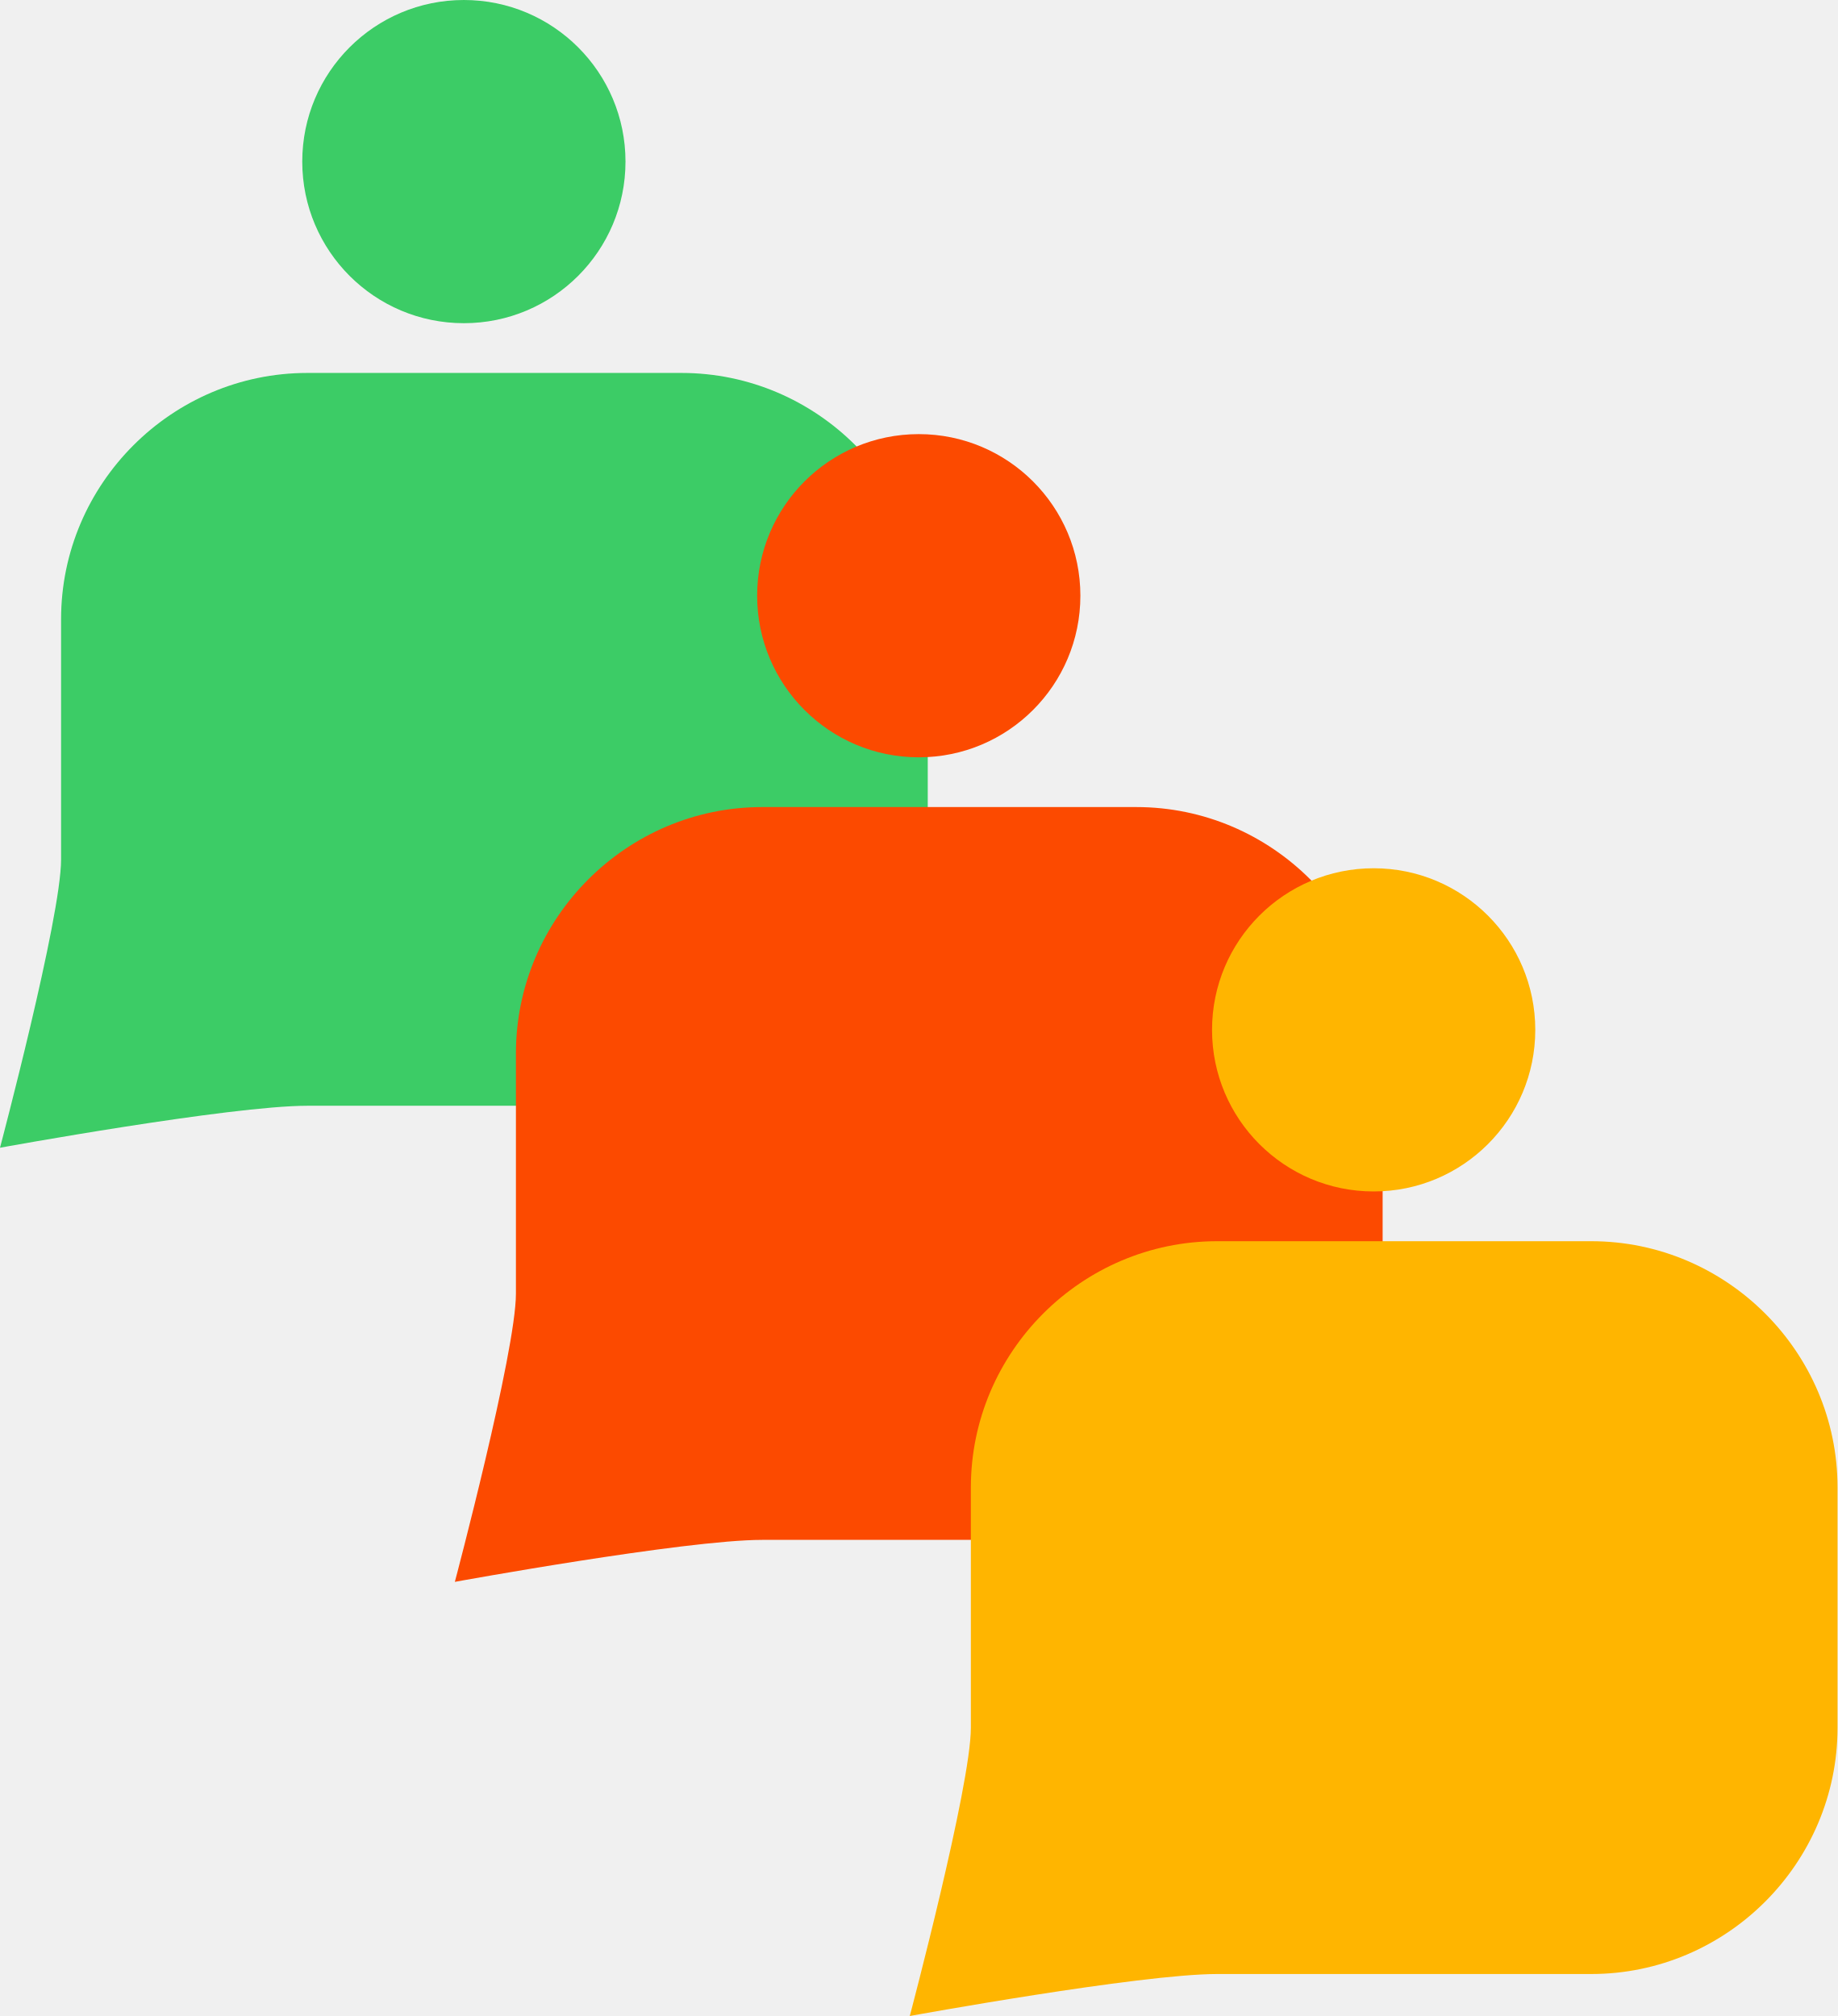
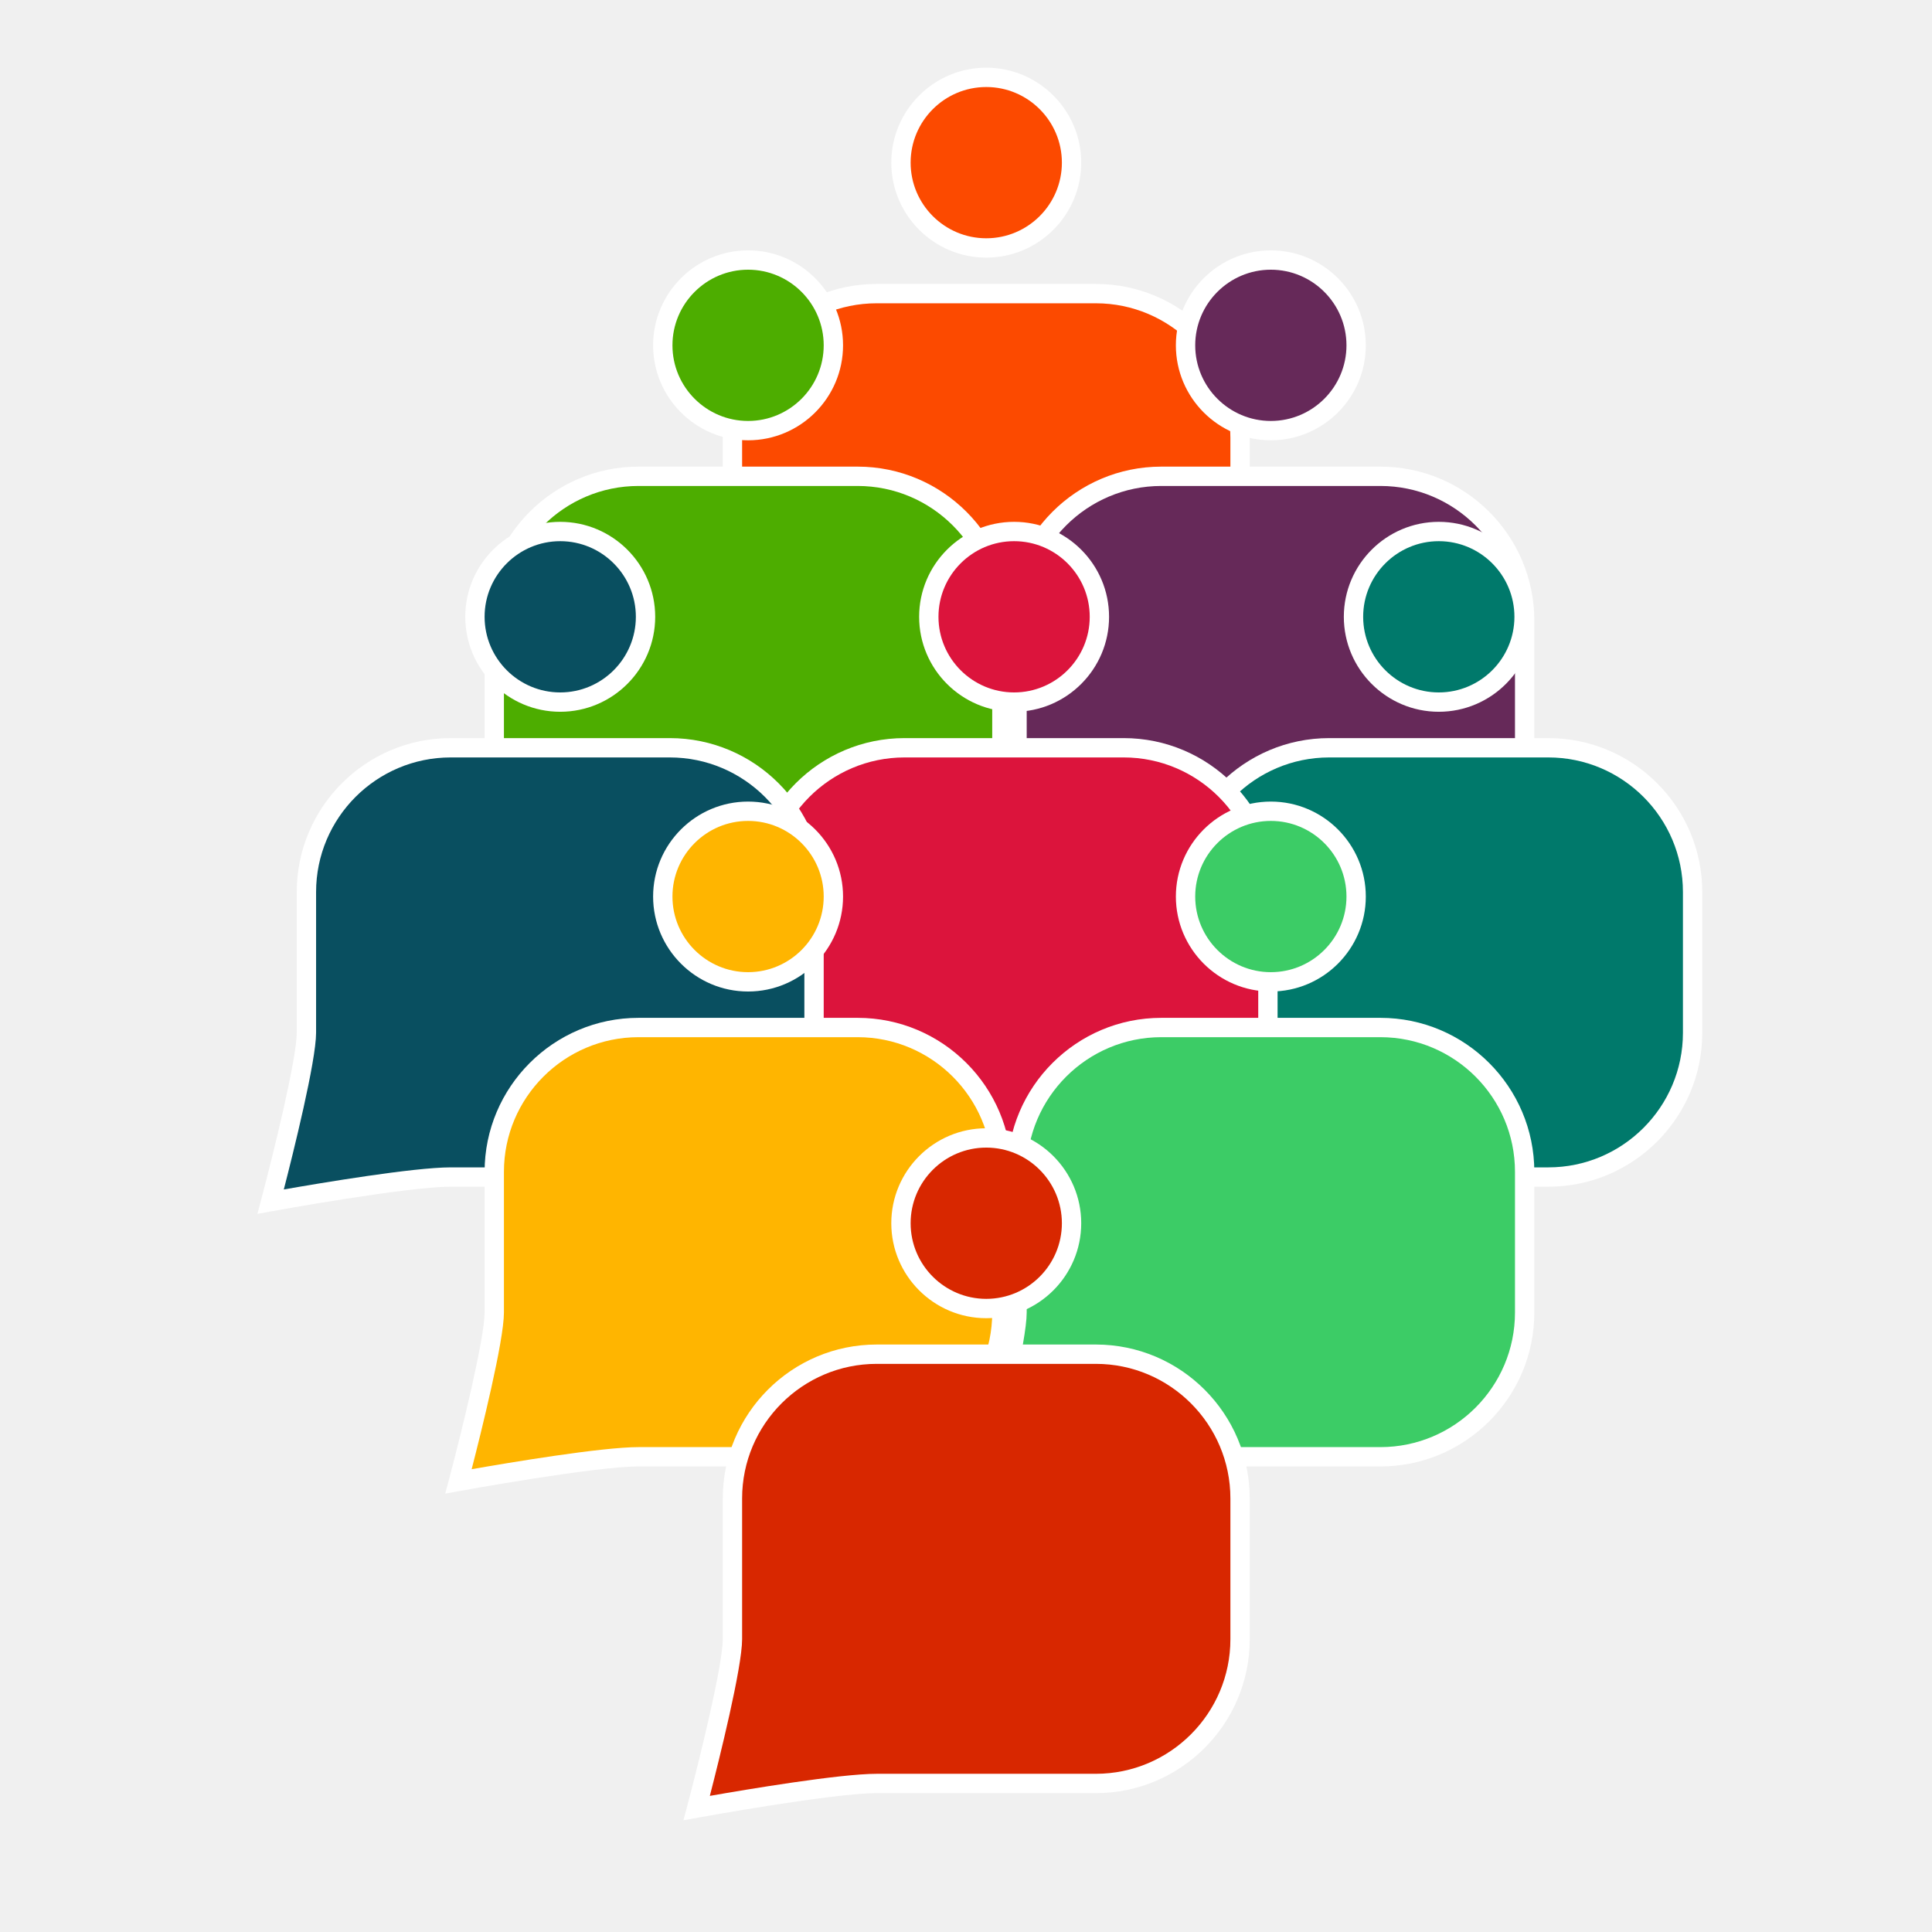
- <svg xmlns="http://www.w3.org/2000/svg" id="Livello_5" data-name="Livello 5" viewBox="0 0 1064.67 1168.21">
-   <defs>
-     <style>.cls-1{fill:#3ccc66;}.cls-2{fill:#fc4a00;}.cls-3{fill:#ffb500;}</style>
-   </defs>
-   <g id="gnammy">
-     <circle class="cls-1" cx="268.77" cy="93.64" r="93.64" />
-     <path class="cls-1" d="M575.21,775.31H358.46c-44.8,0-178.09,24.33-178.09,24.33s35.39-133.35,35.39-167V493.37c0-78.49,64.22-142.7,142.7-142.7H575.21c78.49,0,142.7,64.22,142.7,142.7V632.61C717.91,711.09,653.7,775.31,575.21,775.31Z" transform="translate(-180.37 -134.56)" />
+ <svg xmlns="http://www.w3.org/2000/svg" xmlns:xlink="http://www.w3.org/1999/xlink" version="1.1" id="Layer_1" x="0px" y="0px" width="1417.32px" height="1417.32px" viewBox="0 0 1417.32 1417.32" enable-background="new 0 0 1417.32 1417.32" xml:space="preserve">
+   <g>
+     <defs>
+       <rect id="SVGID_1_" y="-0.003" width="1417.323" height="1417.323" />
+     </defs>
+     <clipPath id="SVGID_2_">
+       <use xlink:href="#SVGID_1_" overflow="visible" />
+     </clipPath>
  </g>
-   <g id="gnammy-2" data-name="gnammy">
-     <circle class="cls-2" cx="532.33" cy="345.2" r="93.64" />
-     <path class="cls-2" d="M838.77,1026.87H622c-44.8,0-178.09,24.33-178.09,24.33s35.39-133.35,35.39-167V744.93c0-78.49,64.22-142.7,142.7-142.7H838.77c78.49,0,142.7,64.22,142.7,142.7V884.17C981.48,962.66,917.26,1026.87,838.77,1026.87Z" transform="translate(-180.37 -134.56)" />
+   <g>
+     <defs>
+       <rect id="SVGID_3_" y="-0.003" width="1417.323" height="1417.323" />
+     </defs>
+     <clipPath id="SVGID_4_">
+       <use xlink:href="#SVGID_3_" overflow="visible" />
+     </clipPath>
  </g>
-   <g id="gnammy-3" data-name="gnammy">
-     <circle class="cls-3" cx="795.9" cy="596.77" r="93.64" />
-     <path class="cls-3" d="M1102.34,1278.44H885.59c-44.8,0-178.09,24.33-178.09,24.33s35.39-133.35,35.39-167V996.5c0-78.49,64.22-142.7,142.7-142.7h216.75c78.49,0,142.7,64.22,142.7,142.7v139.24C1245,1214.22,1180.82,1278.44,1102.34,1278.44Z" transform="translate(-180.37 -134.56)" />
+   <g>
+     <defs>
+       <rect id="SVGID_5_" y="-0.003" width="1417.323" height="1417.323" />
+     </defs>
+     <clipPath id="SVGID_6_">
+       <use xlink:href="#SVGID_5_" overflow="visible" />
+     </clipPath>
+     <path clip-path="url(#SVGID_6_)" fill="#FFFFFF" d="M723.521,188.988c-38.415,0-69.667-31.252-69.667-69.667   s31.252-69.667,69.667-69.667c38.414,0,69.667,31.252,69.667,69.667S761.936,188.988,723.521,188.988" />
+     <path clip-path="url(#SVGID_6_)" fill="#FC4A00" d="M723.521,63.839c-30.593,0-55.481,24.889-55.481,55.481   c0,30.593,24.888,55.482,55.481,55.482s55.48-24.889,55.48-55.482C779.002,88.729,754.114,63.839,723.521,63.839" />
+     <path clip-path="url(#SVGID_6_)" fill="#FFFFFF" d="M501.358,557.339l2.866-10.804c8.995-33.896,26.007-103.026,26.007-122.05   V321.226c0-62.264,50.656-112.921,112.92-112.921h160.737c62.265,0,112.922,50.657,112.922,112.921v103.259   c0,62.264-50.657,112.919-112.922,112.919H643.151c-32.202,0-129.816,17.747-130.798,17.928L501.358,557.339z" />
+     <path clip-path="url(#SVGID_6_)" fill="#FC4A00" d="M643.151,222.49c-54.443,0-98.735,44.293-98.735,98.736v103.258   c0,20.855-16.84,88.38-23.68,114.944c26.844-4.709,95.207-16.21,122.415-16.21h160.736c54.443,0,98.736-44.293,98.736-98.734   V321.226c0-54.443-44.293-98.736-98.736-98.736H643.151z" />
+     <path clip-path="url(#SVGID_6_)" fill="#FFFFFF" d="M548.793,323.002c-38.415,0-69.667-31.252-69.667-69.667   s31.252-69.667,69.667-69.667c38.413,0,69.666,31.252,69.666,69.667S587.207,323.002,548.793,323.002" />
+     <path clip-path="url(#SVGID_6_)" fill="#4DAD00" d="M548.793,197.854c-30.593,0-55.482,24.889-55.482,55.481   c0,30.593,24.889,55.482,55.482,55.482c30.592,0,55.48-24.889,55.48-55.482C604.273,222.743,579.386,197.854,548.793,197.854" />
+     <path clip-path="url(#SVGID_6_)" fill="#FFFFFF" d="M326.629,691.353l2.866-10.804c8.995-33.896,26.007-103.026,26.007-122.05   V455.24c0-62.264,50.657-112.921,112.921-112.921H629.16c62.264,0,112.921,50.657,112.921,112.921v103.259   c0,62.264-50.657,112.919-112.921,112.919H468.423c-32.203,0-129.816,17.747-130.798,17.928L326.629,691.353z" />
+     <path clip-path="url(#SVGID_6_)" fill="#4DAD00" d="M468.423,356.504c-54.443,0-98.735,44.293-98.735,98.736v103.258   c0,20.855-16.84,88.38-23.68,114.944c26.844-4.709,95.207-16.21,122.415-16.21H629.16c54.443,0,98.735-44.293,98.735-98.734V455.24   c0-54.443-44.292-98.736-98.735-98.736H468.423z" />
+     <path clip-path="url(#SVGID_6_)" fill="#FFFFFF" d="M932.293,323.002c-38.415,0-69.667-31.252-69.667-69.667   s31.252-69.667,69.667-69.667c38.413,0,69.666,31.252,69.666,69.667S970.706,323.002,932.293,323.002" />
+     <path clip-path="url(#SVGID_6_)" fill="#662959" d="M932.293,197.854c-30.593,0-55.48,24.889-55.48,55.481   c0,30.593,24.888,55.482,55.48,55.482c30.592,0,55.48-24.889,55.48-55.482C987.773,222.743,962.885,197.854,932.293,197.854" />
+     <path clip-path="url(#SVGID_6_)" fill="#FFFFFF" d="M710.129,691.353l2.866-10.804c8.995-33.896,26.007-103.026,26.007-122.05   V455.24c0-62.264,50.656-112.921,112.921-112.921h160.736c62.265,0,112.921,50.657,112.921,112.921v103.259   c0,62.264-50.656,112.919-112.921,112.919H851.923c-32.203,0-129.816,17.747-130.799,17.928L710.129,691.353z" />
+     <path clip-path="url(#SVGID_6_)" fill="#662959" d="M851.923,356.504c-54.443,0-98.735,44.293-98.735,98.736v103.258   c0,20.855-16.84,88.38-23.68,114.944c26.844-4.709,95.207-16.21,122.415-16.21h160.736c54.443,0,98.735-44.293,98.735-98.734   V455.24c0-54.443-44.292-98.736-98.735-98.736H851.923z" />
+     <path clip-path="url(#SVGID_6_)" fill="#FFFFFF" d="M1055.505,522.156c-38.415,0-69.668-31.253-69.668-69.667   c0-38.415,31.253-69.667,69.668-69.667c38.413,0,69.666,31.252,69.666,69.667C1125.171,490.903,1093.918,522.156,1055.505,522.156" />
+     <path clip-path="url(#SVGID_6_)" fill="#00796B" d="M1055.505,397.007c-30.594,0-55.482,24.889-55.482,55.481   c0,30.593,24.889,55.482,55.482,55.482c30.592,0,55.479-24.889,55.479-55.482C1110.984,421.896,1086.097,397.007,1055.505,397.007" />
+     <path clip-path="url(#SVGID_6_)" fill="#FFFFFF" d="M833.34,890.507l2.866-10.805c8.995-33.896,26.007-103.025,26.007-122.05   V654.394c0-62.264,50.657-112.921,112.921-112.921h160.737c62.264,0,112.921,50.657,112.921,112.921v103.259   c0,62.264-50.657,112.919-112.921,112.919H975.134c-32.203,0-129.816,17.747-130.798,17.928L833.34,890.507z" />
+     <path clip-path="url(#SVGID_6_)" fill="#00796B" d="M975.134,555.659c-54.442,0-98.735,44.292-98.735,98.735v103.259   c0,20.854-16.84,88.381-23.679,114.943c26.843-4.709,95.207-16.21,122.414-16.21h160.737c54.442,0,98.735-44.293,98.735-98.733   V654.394c0-54.443-44.293-98.735-98.735-98.735H975.134z" />
+     <path clip-path="url(#SVGID_6_)" fill="#FFFFFF" d="M743.946,522.156c-38.415,0-69.667-31.253-69.667-69.667   c0-38.415,31.252-69.667,69.667-69.667c38.414,0,69.666,31.252,69.666,69.667C813.612,490.903,782.36,522.156,743.946,522.156" />
+     <path clip-path="url(#SVGID_6_)" fill="#DC143C" d="M743.946,397.007c-30.593,0-55.481,24.889-55.481,55.481   c0,30.593,24.888,55.482,55.481,55.482c30.592,0,55.479-24.889,55.479-55.482C799.426,421.896,774.538,397.007,743.946,397.007" />
+     <path clip-path="url(#SVGID_6_)" fill="#FFFFFF" d="M521.782,890.507l2.866-10.805c8.995-33.896,26.007-103.025,26.007-122.05   V654.394c0-62.264,50.657-112.921,112.921-112.921h160.736c62.265,0,112.921,50.657,112.921,112.921v103.259   c0,62.264-50.656,112.919-112.921,112.919H663.576c-32.203,0-129.816,17.747-130.799,17.928L521.782,890.507z" />
+     <path clip-path="url(#SVGID_6_)" fill="#DC143C" d="M663.576,555.659c-54.443,0-98.735,44.292-98.735,98.735v103.259   c0,20.854-16.841,88.381-23.68,114.943c26.844-4.709,95.207-16.21,122.415-16.21h160.736c54.443,0,98.735-44.293,98.735-98.733   V654.394c0-54.443-44.292-98.735-98.735-98.735H663.576z" />
+     <path clip-path="url(#SVGID_6_)" fill="#FFFFFF" d="M410.986,522.156c-38.415,0-69.667-31.253-69.667-69.667   c0-38.415,31.252-69.667,69.667-69.667c38.414,0,69.666,31.252,69.666,69.667C480.652,490.903,449.4,522.156,410.986,522.156" />
+     <path clip-path="url(#SVGID_6_)" fill="#094F60" d="M410.986,397.007c-30.593,0-55.482,24.889-55.482,55.481   c0,30.593,24.889,55.482,55.482,55.482c30.592,0,55.48-24.889,55.48-55.482C466.466,421.896,441.578,397.007,410.986,397.007" />
+     <path clip-path="url(#SVGID_6_)" fill="#FFFFFF" d="M188.822,890.507l2.866-10.805c8.995-33.896,26.007-103.025,26.007-122.05   V654.394c0-62.264,50.656-112.921,112.921-112.921h160.736c62.265,0,112.922,50.657,112.922,112.921v103.259   c0,62.264-50.657,112.919-112.922,112.919H330.616c-32.203,0-129.816,17.747-130.799,17.928L188.822,890.507z" />
+     <path clip-path="url(#SVGID_6_)" fill="#094F60" d="M330.616,555.659c-54.443,0-98.736,44.292-98.736,98.735v103.259   c0,20.854-16.84,88.381-23.679,114.943c26.843-4.709,95.207-16.21,122.415-16.21h160.736c54.443,0,98.736-44.293,98.736-98.733   V654.394c0-54.443-44.293-98.735-98.736-98.735H330.616z" />
+     <path clip-path="url(#SVGID_6_)" fill="#FFFFFF" d="M548.793,727.375c-38.415,0-69.667-31.251-69.667-69.667   c0-38.414,31.252-69.666,69.667-69.666c38.413,0,69.666,31.252,69.666,69.666C618.459,696.123,587.207,727.375,548.793,727.375" />
+     <path clip-path="url(#SVGID_6_)" fill="#FFB500" d="M548.793,602.227c-30.593,0-55.482,24.888-55.482,55.481   c0,30.593,24.889,55.481,55.482,55.481c30.592,0,55.48-24.888,55.48-55.481C604.273,627.115,579.386,602.227,548.793,602.227" />
+     <path clip-path="url(#SVGID_6_)" fill="#FFFFFF" d="M326.629,1095.726l2.866-10.805c8.995-33.895,26.007-103.024,26.007-122.049   V859.614c0-62.266,50.657-112.921,112.921-112.921H629.16c62.264,0,112.921,50.655,112.921,112.921v103.259   c0,62.264-50.657,112.919-112.921,112.919H468.423c-32.203,0-129.816,17.747-130.798,17.927L326.629,1095.726z" />
+     <path clip-path="url(#SVGID_6_)" fill="#FFB500" d="M468.423,760.877c-54.443,0-98.735,44.293-98.735,98.735v103.259   c0,20.855-16.84,88.38-23.68,114.943c26.844-4.708,95.207-16.208,122.415-16.208H629.16c54.443,0,98.735-44.293,98.735-98.735   V859.613c0-54.442-44.292-98.735-98.735-98.735H468.423z" />
+     <path clip-path="url(#SVGID_6_)" fill="#FFFFFF" d="M932.293,727.375c-38.415,0-69.667-31.251-69.667-69.667   c0-38.414,31.252-69.666,69.667-69.666c38.413,0,69.666,31.252,69.666,69.666C1001.959,696.123,970.706,727.375,932.293,727.375" />
+     <path clip-path="url(#SVGID_6_)" fill="#3CCC66" d="M932.293,602.227c-30.593,0-55.48,24.888-55.48,55.481   c0,30.593,24.888,55.481,55.48,55.481c30.592,0,55.48-24.888,55.48-55.481C987.773,627.115,962.885,602.227,932.293,602.227" />
+     <path clip-path="url(#SVGID_6_)" fill="#FFFFFF" d="M710.129,1095.726l2.866-10.805c8.995-33.895,26.007-103.024,26.007-122.049   V859.614c0-62.266,50.656-112.921,112.921-112.921h160.736c62.265,0,112.921,50.655,112.921,112.921v103.259   c0,62.264-50.656,112.919-112.921,112.919H851.923c-32.203,0-129.816,17.747-130.799,17.927L710.129,1095.726z" />
+     <path clip-path="url(#SVGID_6_)" fill="#3CCC66" d="M851.923,760.877c-54.443,0-98.735,44.293-98.735,98.735v103.259   c0,20.855-16.84,88.38-23.68,114.943c26.844-4.708,95.207-16.208,122.415-16.208h160.736c54.443,0,98.735-44.293,98.735-98.735   V859.613c0-54.442-44.292-98.735-98.735-98.735H851.923z" />
+     <path clip-path="url(#SVGID_6_)" fill="#FFFFFF" d="M723.521,967.032c-38.415,0-69.667-31.253-69.667-69.667   s31.252-69.667,69.667-69.667c38.414,0,69.667,31.253,69.667,69.667S761.936,967.032,723.521,967.032" />
+     <path clip-path="url(#SVGID_6_)" fill="#D82700" d="M723.521,841.883c-30.593,0-55.481,24.89-55.481,55.481   c0,30.593,24.888,55.482,55.481,55.482s55.48-24.89,55.48-55.482C779.002,866.773,754.114,841.883,723.521,841.883" />
+     <path clip-path="url(#SVGID_6_)" fill="#FFFFFF" d="M501.358,1335.382l2.866-10.804c8.995-33.895,26.007-103.024,26.007-122.05   v-103.258c0-62.266,50.656-112.921,112.92-112.921h160.737c62.265,0,112.922,50.655,112.922,112.921v103.258   c0,62.264-50.657,112.919-112.922,112.919H643.151c-32.202,0-129.816,17.748-130.798,17.928L501.358,1335.382z" />
+     <path clip-path="url(#SVGID_6_)" fill="#D82700" d="M643.151,1000.535c-54.443,0-98.735,44.293-98.735,98.735v103.259   c0,20.855-16.84,88.38-23.68,114.943c26.844-4.708,95.207-16.209,122.415-16.209h160.736c54.443,0,98.736-44.292,98.736-98.734   V1099.27c0-54.442-44.293-98.735-98.736-98.735H643.151z" />
+   </g>
+   <g>
+     <defs>
+       <rect id="SVGID_7_" y="-0.003" width="1417.323" height="1417.323" />
+     </defs>
+     <clipPath id="SVGID_8_">
+       <use xlink:href="#SVGID_7_" overflow="visible" />
+     </clipPath>
  </g>
</svg>
